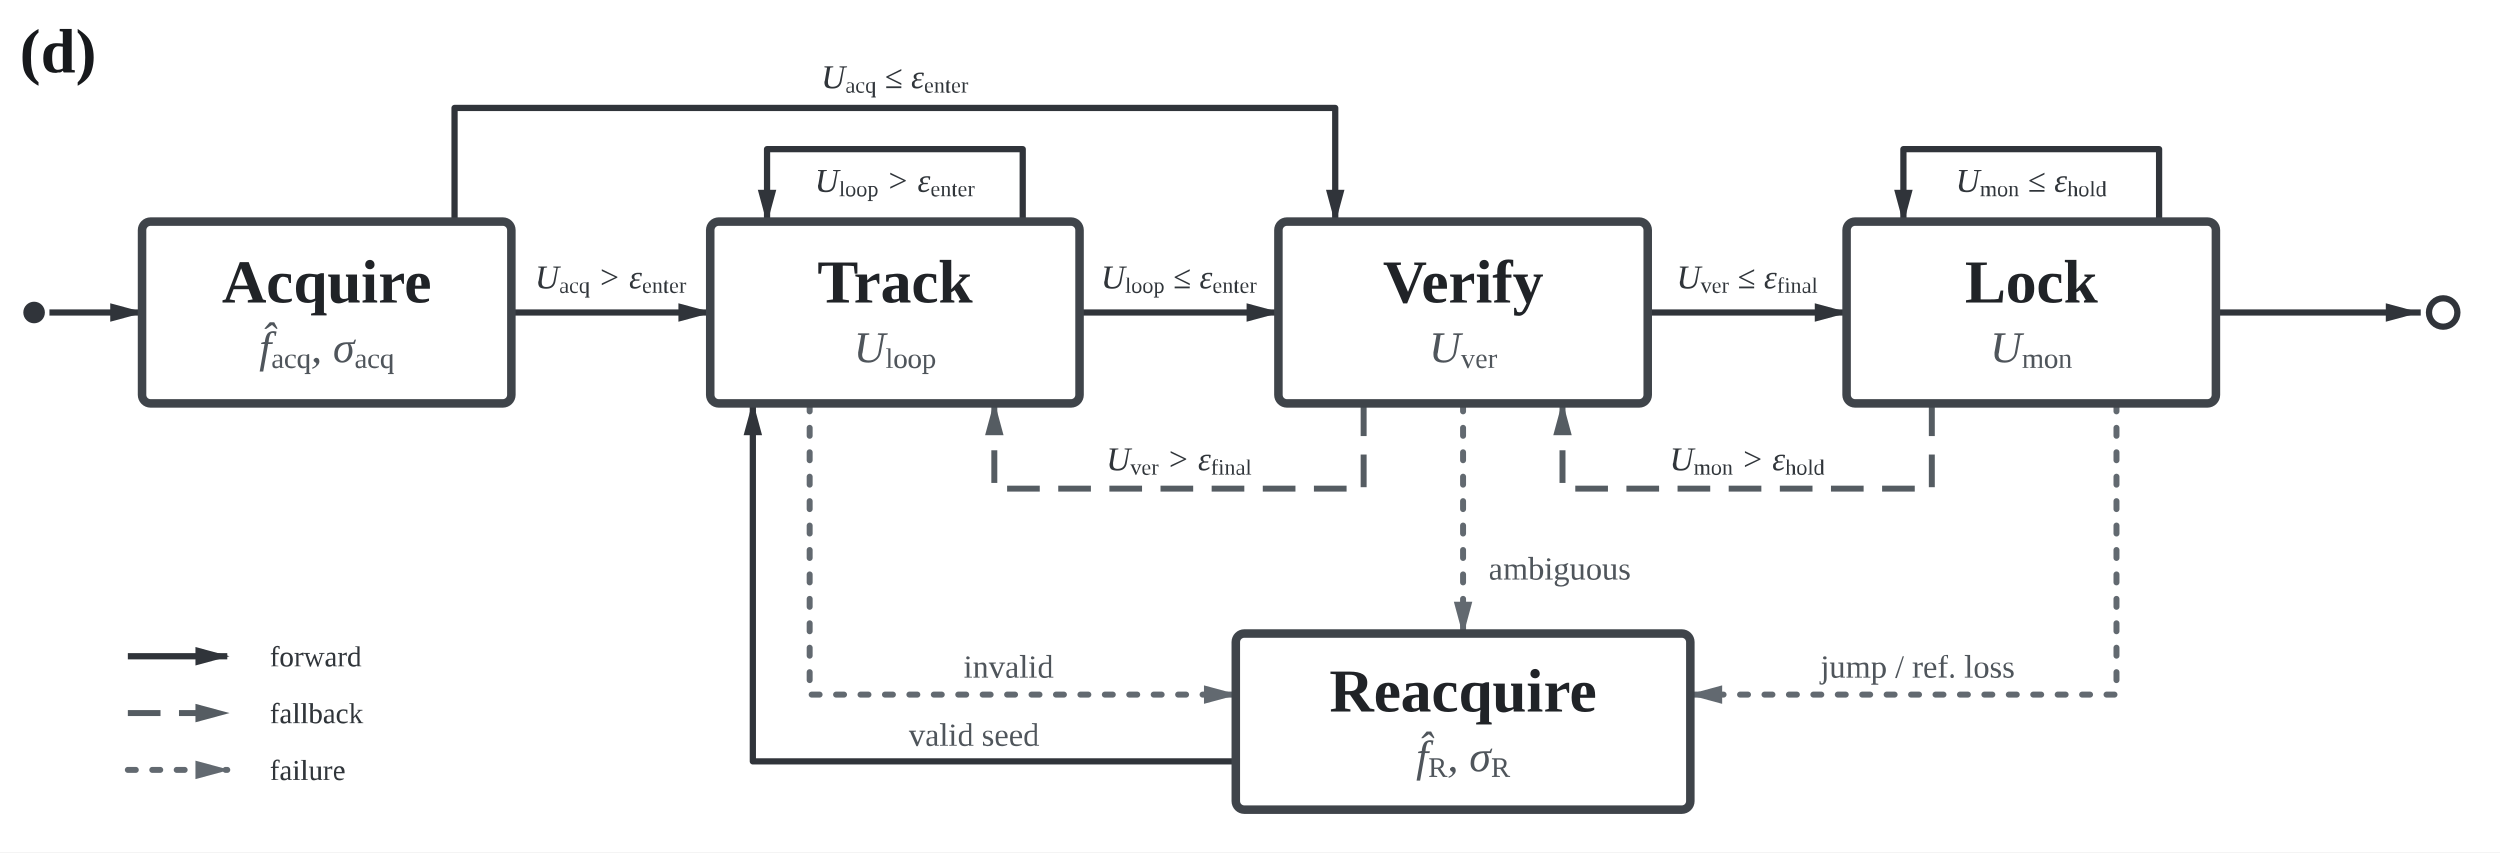
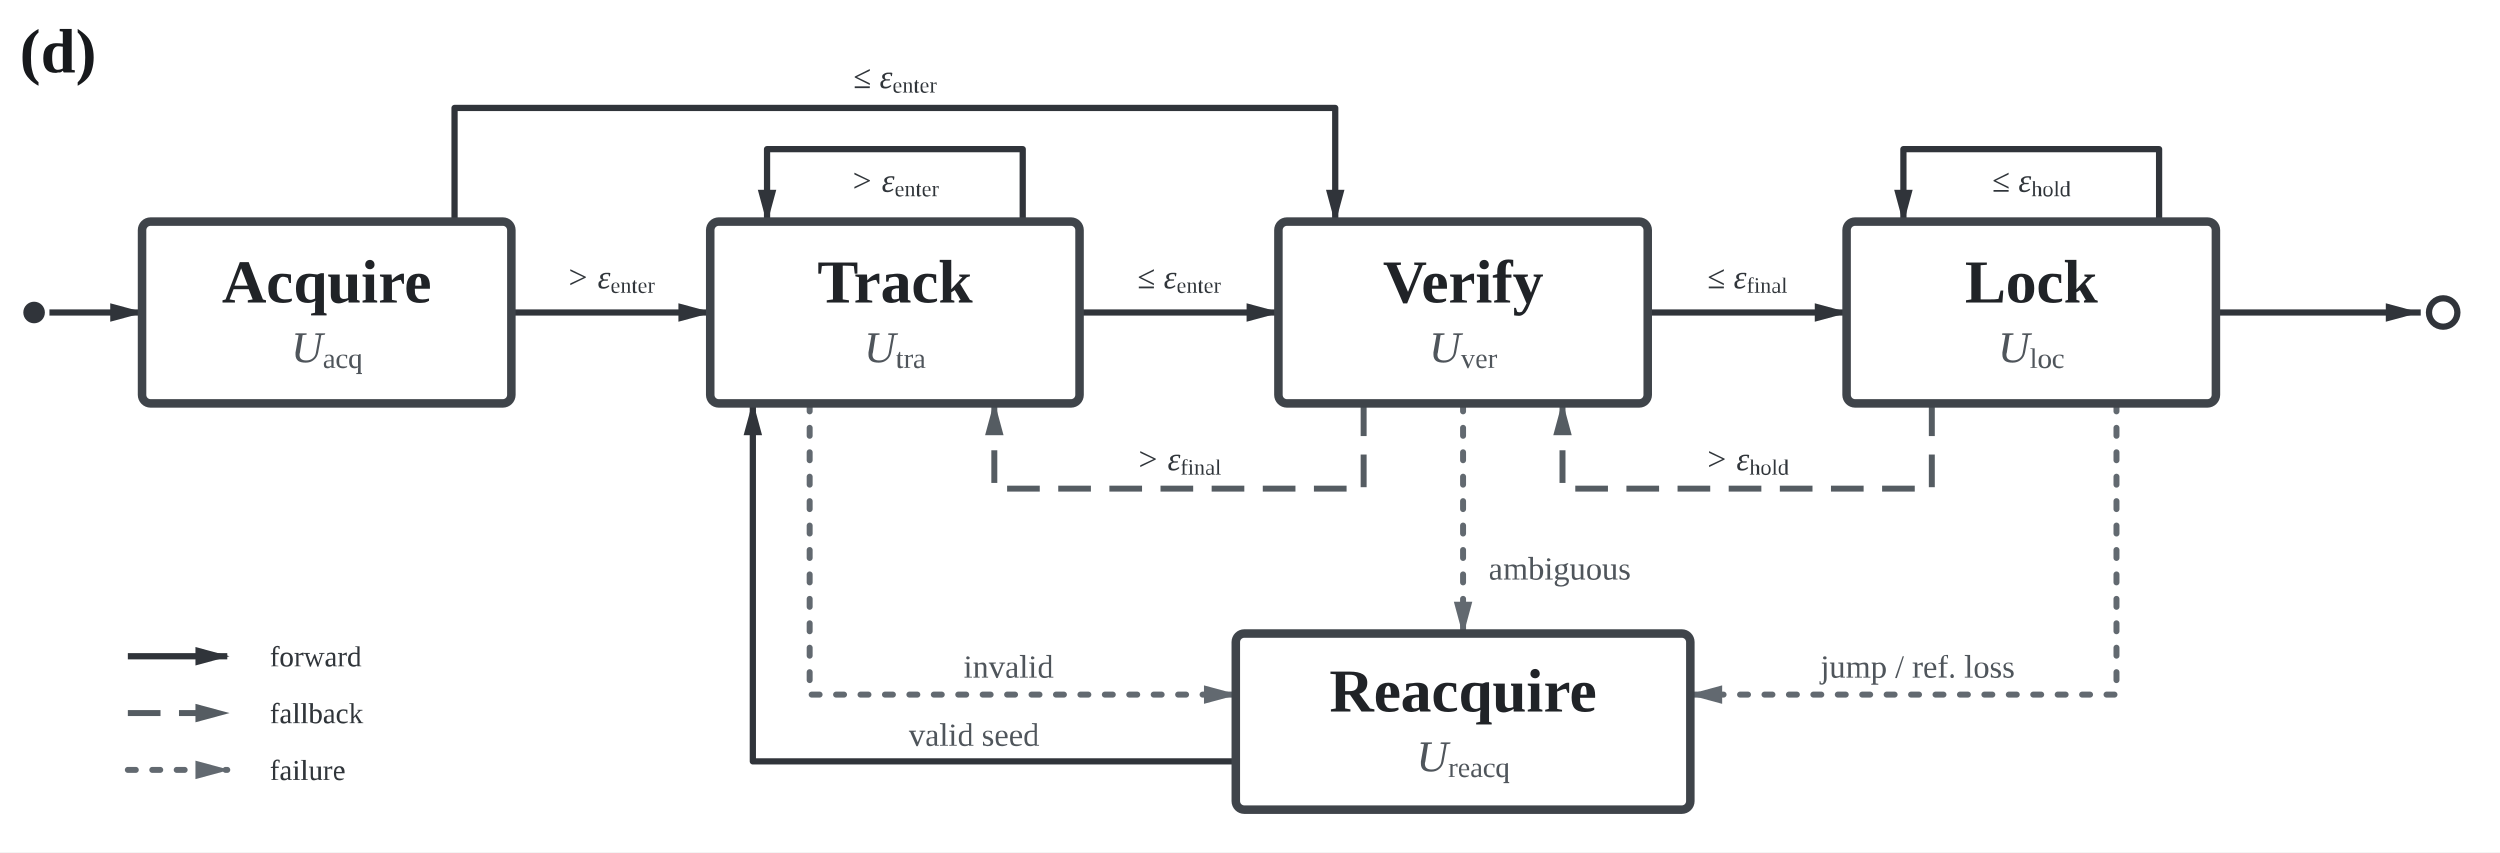
<svg xmlns="http://www.w3.org/2000/svg" width="88mm" height="30mm" viewBox="0 0 88 30" version="1.1" id="svg32">
  <defs id="defs3">
    <marker id="arrow-forward" markerWidth="1.2" markerHeight="0.65" refX="1.12" refY="0.325" orient="auto" markerUnits="userSpaceOnUse">
      <path d="M0,0 L1.2,0.325 L0,0.65 z" fill="#30343a" id="path1" />
    </marker>
    <marker id="arrow-fallback" markerWidth="1.2" markerHeight="0.65" refX="1.12" refY="0.325" orient="auto" markerUnits="userSpaceOnUse">
      <path d="M0,0 L1.2,0.325 L0,0.65 z" fill="#555c62" id="path2" />
    </marker>
    <marker id="arrow-failure" markerWidth="1.2" markerHeight="0.65" refX="1.12" refY="0.325" orient="auto" markerUnits="userSpaceOnUse">
      <path d="M0,0 L1.2,0.325 L0,0.65 z" fill="#626970" id="path3" />
    </marker>
    <style id="style3">
      .state { font-family: "Times New Roman", "Latin Modern Roman", serif; font-size: 2.15px; font-weight: 700; fill: #202327; letter-spacing: 0; }
      .quantity { font-family: "Times New Roman", "Latin Modern Roman", serif; font-size: 1.55px; font-style: italic; fill: #4f555b; letter-spacing: 0; }
      .condition { font-family: "Times New Roman", "Latin Modern Roman", serif; font-size: 1.17px; font-style: italic; fill: #30353a; letter-spacing: 0; }
      .event { font-family: "Times New Roman", "Latin Modern Roman", serif; font-size: 1.14px; font-style: normal; fill: #4f555b; letter-spacing: 0; }
      .legend { font-family: "Times New Roman", "Latin Modern Roman", serif; font-size: 1.02px; font-style: normal; fill: #30353a; letter-spacing: 0; }
      .label-bg { fill: #ffffff; stroke: none; }
      .panel { font-family: "Times New Roman", "Latin Modern Roman", serif; font-size: 2.2px; font-weight: 700; fill: #17191c; letter-spacing: 0; }
      .node { fill: #ffffff; stroke: #3f444a; stroke-width: 0.30; }
      .forward { fill: none; stroke: #30343a; stroke-width: 0.22; stroke-linecap: square; stroke-linejoin: round; marker-end: url(#arrow-forward); }
      .fallback { fill: none; stroke: #555c62; stroke-width: 0.21; stroke-dasharray: 1.15,0.65; stroke-linecap: butt; stroke-linejoin: round; marker-end: url(#arrow-fallback); }
      .failure { fill: none; stroke: #626970; stroke-width: 0.21; stroke-dasharray: 0.28,0.58; stroke-linecap: round; stroke-linejoin: round; marker-end: url(#arrow-failure); }
      .legend-forward { fill: none; stroke: #30343a; stroke-width: 0.22; marker-end: url(#arrow-forward); }
      .legend-fallback { fill: none; stroke: #555c62; stroke-width: 0.21; stroke-dasharray: 1.15,0.65; marker-end: url(#arrow-fallback); }
      .legend-failure { fill: none; stroke: #626970; stroke-width: 0.21; stroke-dasharray: 0.28,0.58; stroke-linecap: round; marker-end: url(#arrow-failure); }
    </style>
  </defs>
  <g id="layer-background">
    <rect id="page-background" width="88" height="30" fill="#ffffff" x="0" y="0" />
    <text id="panel-label" class="panel" x="0.7" y="2.55">(d)</text>
  </g>
  <g id="layer-transitions">
    <circle id="initial-state" cx="1.2" cy="11" r="0.38" fill="#30343a" />
    <path id="initial-to-acquire" class="forward" d="M1.85,11 H5" />
    <path id="acquire-to-track" class="forward" d="M18,11 H25" />
    <path id="track-to-verify" class="forward" d="M38,11 H45" />
    <path id="verify-to-lock" class="forward" d="M58,11 H65" />
    <path id="lock-to-output" class="forward" d="M78,11 H85.1" />
    <circle id="calibrated-output" cx="86" cy="11" r="0.50" fill="#ffffff" stroke="#30343a" stroke-width="0.22" />
    <path id="acquire-to-verify" class="forward" d="M 16,7.8 V 3.8 H 47 V 7.8" />
    <path id="track-self-loop" class="forward" d="M36,7.8 V5.25 H27 V7.8" />
    <path id="lock-self-loop" class="forward" d="M76,7.8 V5.25 H67 V7.8" />
    <path id="verify-to-track" class="fallback" d="M 48,14.2 V 17.2 H 35 V 14.2" />
    <path id="lock-to-verify" class="fallback" d="M 68,14.2 V 17.2 H 55 V 14.2" />
    <path id="track-to-reacquire" class="failure" d="M 28.5,14.2 V 24.45 H 43.5" />
    <path id="verify-to-reacquire" class="failure" d="M51.5,14.2 V22.3" />
    <path id="lock-to-reacquire" class="failure" d="M 74.5,14.2 V 24.45 H 59.5" />
    <path id="reacquire-to-track" class="forward" d="M 43.5,26.8 H 26.5 V 14.2" />
  </g>
  <g id="layer-state-boxes">
    <rect id="box-acquire" class="node" x="5" y="7.8" width="13" height="6.4" rx="0.3" />
    <rect id="box-track" class="node" x="25" y="7.8" width="13" height="6.4" rx="0.3" />
    <rect id="box-verify" class="node" x="45" y="7.8" width="13" height="6.4" rx="0.3" />
    <rect id="box-lock" class="node" x="65" y="7.8" width="13" height="6.4" rx="0.3" />
    <rect id="box-reacquire" class="node" x="43.5" y="22.3" width="16" height="6.2" rx="0.3" />
  </g>
  <g id="layer-state-text">
    <g id="text-acquire">
      <text class="state" x="11.5" y="10.65" text-anchor="middle" id="text3">Acquire</text>
-       <text class="quantity" x="11.5" y="12.75" text-anchor="middle" id="text4">f̂<tspan baseline-shift="sub" font-size="1.0px" font-style="normal" id="tspan3">acq</tspan>, σ<tspan baseline-shift="sub" font-size="1.0px" font-style="normal" id="tspan4">acq</tspan>
+       <text class="quantity" x="11.5" y="12.75" text-anchor="middle" id="text4">U<tspan baseline-shift="sub" font-size="1.0px" font-style="normal" id="tspan3">acq</tspan>
      </text>
    </g>
    <g id="text-track">
      <text class="state" x="31.5" y="10.65" text-anchor="middle" id="text5">Track</text>
-       <text class="quantity" x="31.5" y="12.75" text-anchor="middle" id="text6">U<tspan baseline-shift="sub" font-size="1.0px" font-style="normal" id="tspan5">loop</tspan>
+       <text class="quantity" x="31.5" y="12.75" text-anchor="middle" id="text6">U<tspan baseline-shift="sub" font-size="1.0px" font-style="normal" id="tspan5">tra</tspan>
      </text>
    </g>
    <g id="text-verify">
      <text class="state" x="51.5" y="10.65" text-anchor="middle" id="text7">Verify</text>
      <text class="quantity" x="51.5" y="12.75" text-anchor="middle" id="text8">U<tspan baseline-shift="sub" font-size="1.0px" font-style="normal" id="tspan7">ver</tspan>
      </text>
    </g>
    <g id="text-lock">
      <text class="state" x="71.5" y="10.65" text-anchor="middle" id="text9">Lock</text>
-       <text class="quantity" x="71.5" y="12.75" text-anchor="middle" id="text10">U<tspan baseline-shift="sub" font-size="1.0px" font-style="normal" id="tspan9">mon</tspan>
+       <text class="quantity" x="71.5" y="12.75" text-anchor="middle" id="text10">U<tspan baseline-shift="sub" font-size="1.0px" font-style="normal" id="tspan9">loc</tspan>
      </text>
    </g>
    <g id="text-reacquire">
      <text class="state" x="51.5" y="25.05" text-anchor="middle" id="text11">Reacquire</text>
-       <text class="quantity" x="51.5" y="27.15" text-anchor="middle" id="text12">f̂<tspan baseline-shift="sub" font-size="1.0px" font-style="normal" id="tspan11">R</tspan>, σ<tspan baseline-shift="sub" font-size="1.0px" font-style="normal" id="tspan12">R</tspan>
+       <text class="quantity" x="51.5" y="27.15" text-anchor="middle" id="text12">U<tspan baseline-shift="sub" font-size="1.0px" font-style="normal" id="tspan11">reacq</tspan>
      </text>
    </g>
  </g>
  <g id="layer-transition-conditions">
    <rect class="label-bg" x="57.1" y="15.15" width="8.8" height="1.75" rx="0.15" id="rect13" />
    <rect class="label-bg" x="37.1" y="15.15" width="8.8" height="1.75" rx="0.15" id="rect14" />
-     <text id="condition-acquire-verify" class="condition" x="31.5" y="3.1" text-anchor="middle">U<tspan baseline-shift="sub" font-size="0.78px" font-style="normal" id="tspan15">acq</tspan> ≤ ε<tspan baseline-shift="sub" font-size="0.78px" font-style="normal" id="tspan16">enter</tspan>
+     <text id="condition-acquire-verify" class="condition" x="31.5" y="3.1" text-anchor="middle">≤ ε<tspan baseline-shift="sub" font-size="0.78px" font-style="normal" id="tspan16">enter</tspan>
    </text>
-     <text id="condition-acquire-track" class="condition" x="21.5" y="10.15" text-anchor="middle">U<tspan baseline-shift="sub" font-size="0.78px" font-style="normal" id="tspan17">acq</tspan> &gt; ε<tspan baseline-shift="sub" font-size="0.78px" font-style="normal" id="tspan18">enter</tspan>
+     <text id="condition-acquire-track" class="condition" x="21.5" y="10.15" text-anchor="middle">&gt; ε<tspan baseline-shift="sub" font-size="0.78px" font-style="normal" id="tspan18">enter</tspan>
    </text>
-     <text id="condition-track-loop" class="condition" x="31.5" y="6.75" text-anchor="middle">U<tspan baseline-shift="sub" font-size="0.78px" font-style="normal" id="tspan19">loop</tspan> &gt; ε<tspan baseline-shift="sub" font-size="0.78px" font-style="normal" id="tspan20">enter</tspan>
+     <text id="condition-track-loop" class="condition" x="31.5" y="6.75" text-anchor="middle">&gt; ε<tspan baseline-shift="sub" font-size="0.78px" font-style="normal" id="tspan20">enter</tspan>
    </text>
-     <text id="condition-track-verify" class="condition" x="41.5" y="10.15" text-anchor="middle">U<tspan baseline-shift="sub" font-size="0.78px" font-style="normal" id="tspan21">loop</tspan> ≤ ε<tspan baseline-shift="sub" font-size="0.78px" font-style="normal" id="tspan22">enter</tspan>
+     <text id="condition-track-verify" class="condition" x="41.5" y="10.15" text-anchor="middle">≤ ε<tspan baseline-shift="sub" font-size="0.78px" font-style="normal" id="tspan22">enter</tspan>
    </text>
-     <text id="condition-verify-lock" class="condition" x="61.5" y="10.15" text-anchor="middle">U<tspan baseline-shift="sub" font-size="0.78px" font-style="normal" id="tspan23">ver</tspan> ≤ ε<tspan baseline-shift="sub" font-size="0.78px" font-style="normal" id="tspan24">final</tspan>
+     <text id="condition-verify-lock" class="condition" x="61.5" y="10.15" text-anchor="middle">≤ ε<tspan baseline-shift="sub" font-size="0.78px" font-style="normal" id="tspan24">final</tspan>
    </text>
-     <text id="condition-lock-loop" class="condition" x="71.5" y="6.75" text-anchor="middle">U<tspan baseline-shift="sub" font-size="0.78px" font-style="normal" id="tspan25">mon</tspan> ≤ ε<tspan baseline-shift="sub" font-size="0.78px" font-style="normal" id="tspan26">hold</tspan>
+     <text id="condition-lock-loop" class="condition" x="71.5" y="6.75" text-anchor="middle">≤ ε<tspan baseline-shift="sub" font-size="0.78px" font-style="normal" id="tspan26">hold</tspan>
    </text>
-     <text id="condition-verify-track" class="condition" x="41.5" y="16.55" text-anchor="middle">U<tspan baseline-shift="sub" font-size="0.78px" font-style="normal" id="tspan27">ver</tspan> &gt; ε<tspan baseline-shift="sub" font-size="0.78px" font-style="normal" id="tspan28">final</tspan>
+     <text id="condition-verify-track" class="condition" x="41.5" y="16.55" text-anchor="middle">&gt; ε<tspan baseline-shift="sub" font-size="0.78px" font-style="normal" id="tspan28">final</tspan>
    </text>
-     <text id="condition-lock-verify" class="condition" x="61.5" y="16.55" text-anchor="middle">U<tspan baseline-shift="sub" font-size="0.78px" font-style="normal" id="tspan29">mon</tspan> &gt; ε<tspan baseline-shift="sub" font-size="0.78px" font-style="normal" id="tspan30">hold</tspan>
+     <text id="condition-lock-verify" class="condition" x="61.5" y="16.55" text-anchor="middle">&gt; ε<tspan baseline-shift="sub" font-size="0.78px" font-style="normal" id="tspan30">hold</tspan>
    </text>
    <text id="event-track-failure" class="event" x="35.5" y="23.85" text-anchor="middle">invalid</text>
    <text id="event-verify-failure" class="event" x="52.4" y="20.4" text-anchor="start">ambiguous</text>
    <text id="event-lock-failure" class="event" x="67.5" y="23.85" text-anchor="middle">jump / ref. loss</text>
    <text id="event-seed-restored" class="event" x="35" y="26.25" text-anchor="middle" xml:space="preserve">
      <tspan x="35" y="26.25" id="tspan1">valid seed</tspan>
    </text>
  </g>
  <g id="layer-line-legend">
    <path class="legend-forward" d="M 4.5,23.1 H 8" id="path30" />
    <text class="legend" x="9.5" y="23.45" id="text30">forward</text>
    <path class="legend-fallback" d="M 4.5,25.1 H 8" id="path31" />
    <text class="legend" x="9.5" y="25.45" id="text31">fallback</text>
    <path class="legend-failure" d="M 4.5,27.1 H 8" id="path32" />
    <text class="legend" x="9.5" y="27.45" id="text32">failure</text>
  </g>
</svg>
